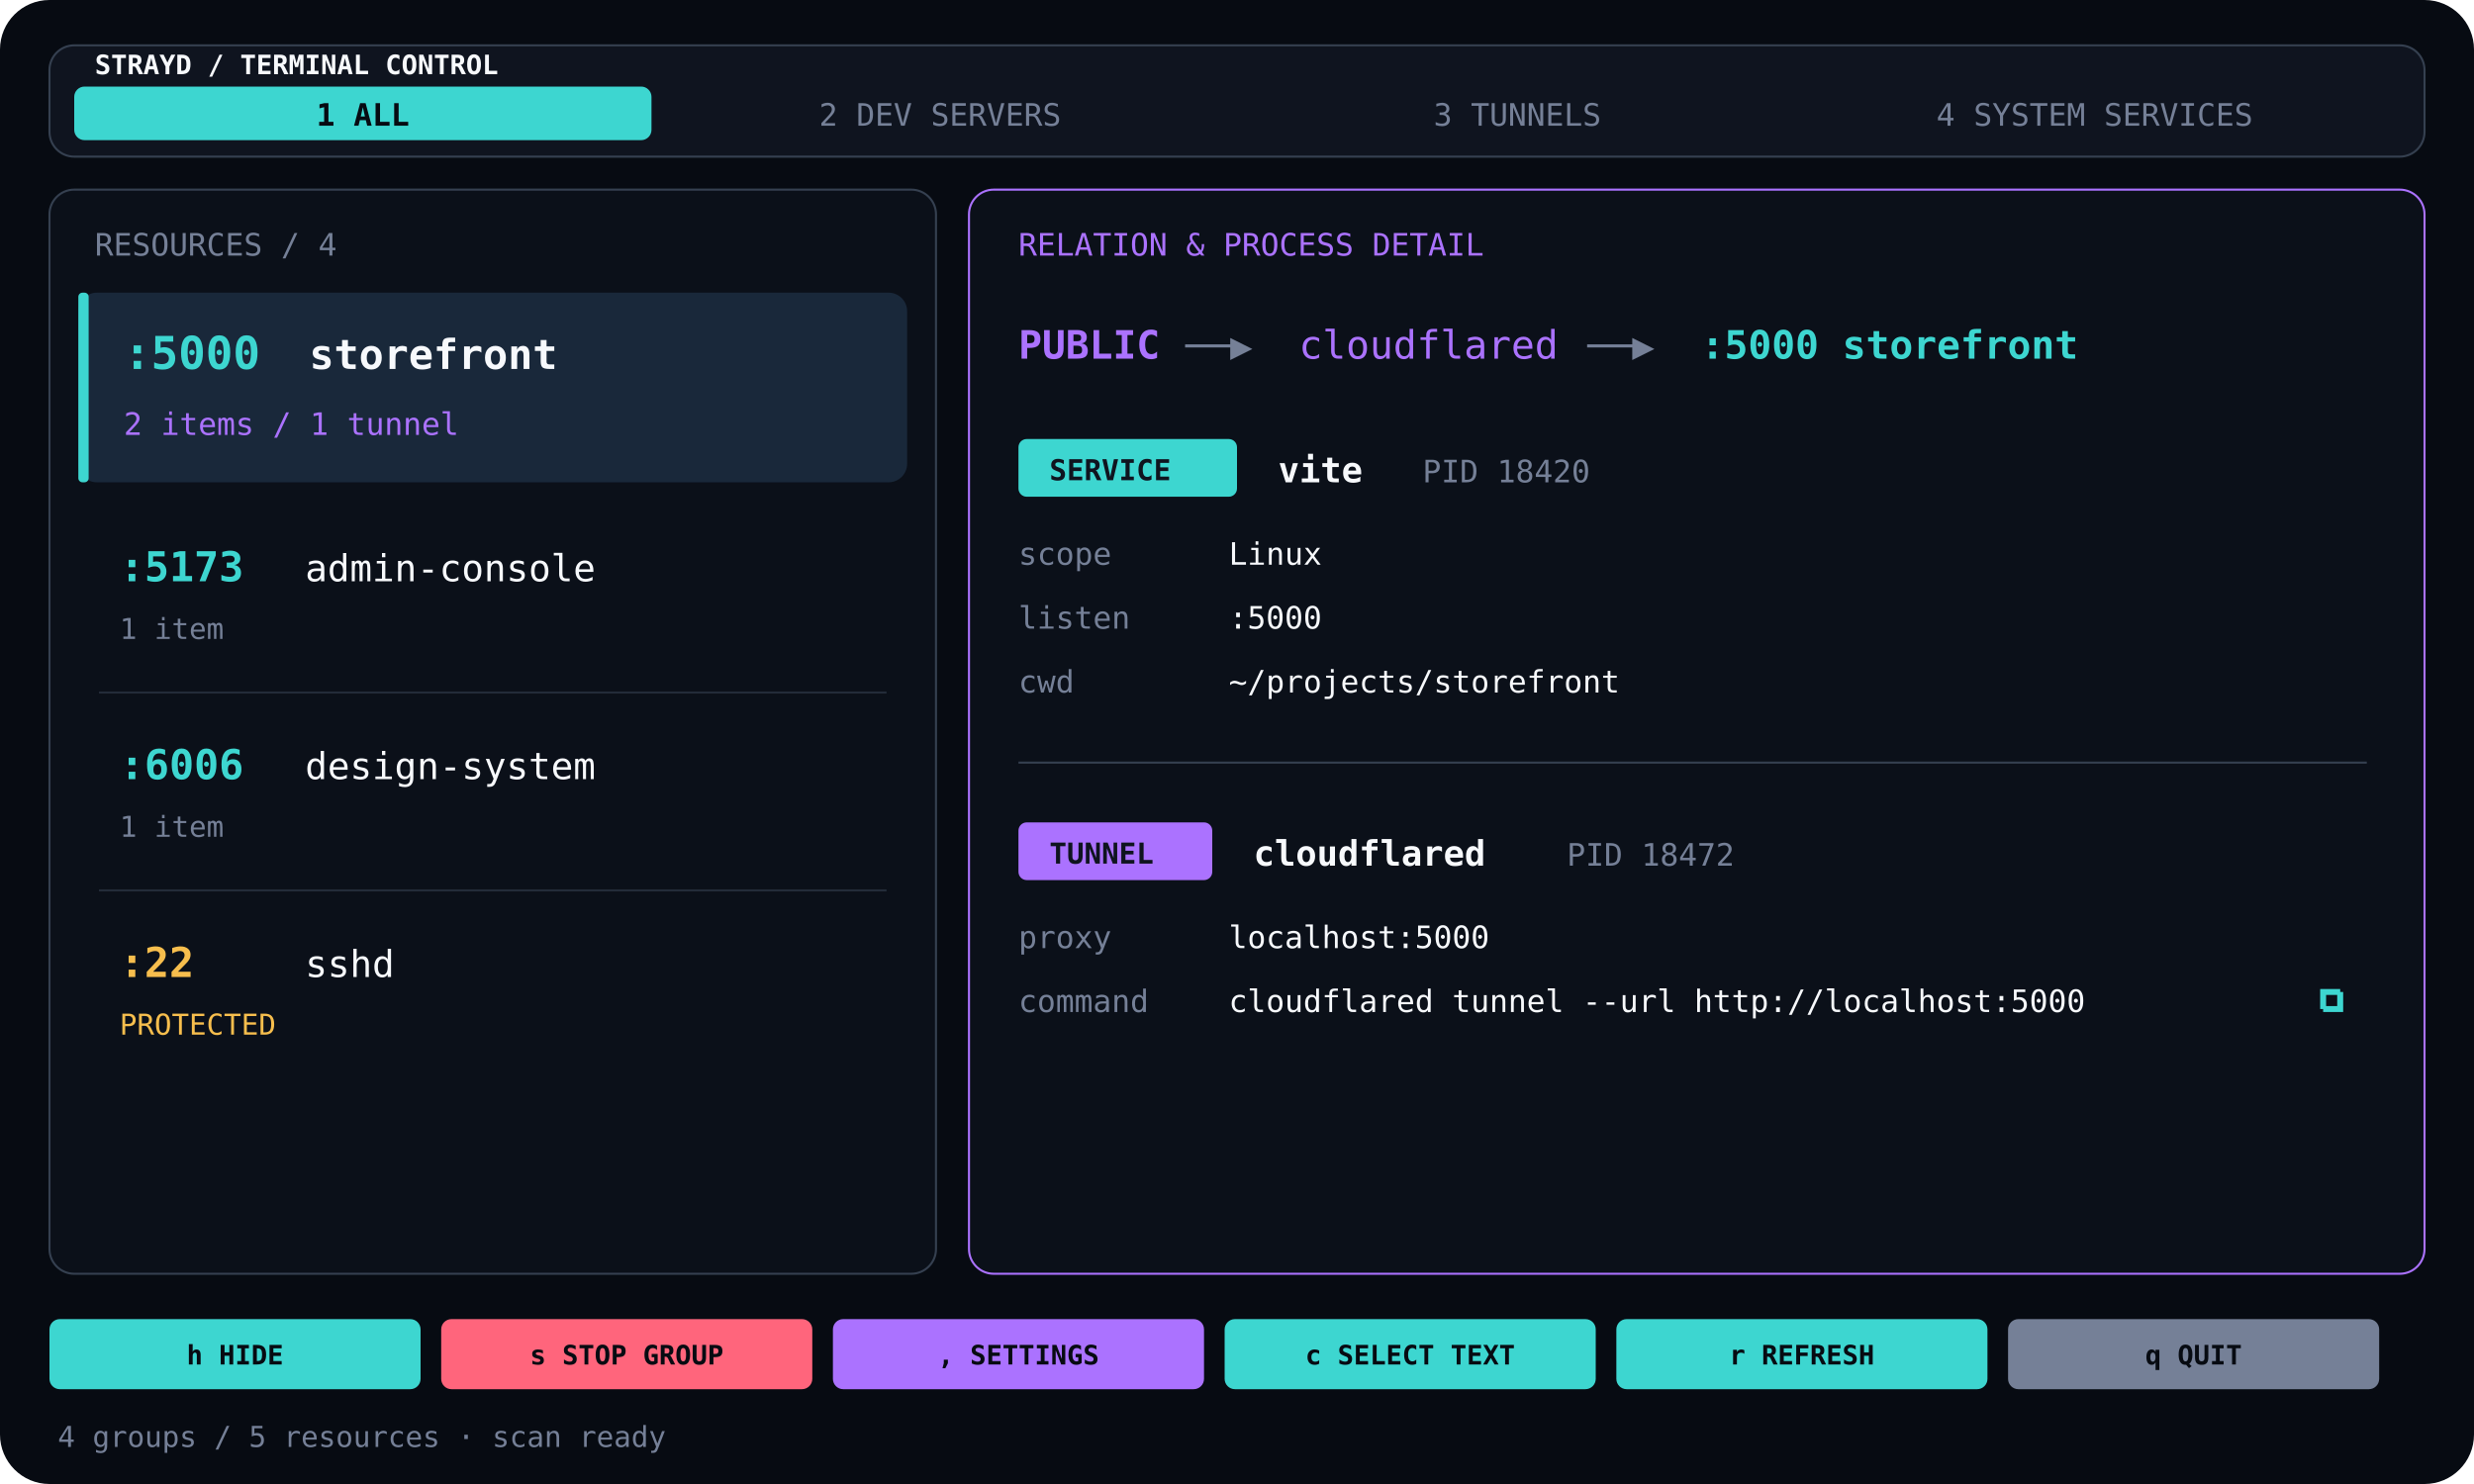
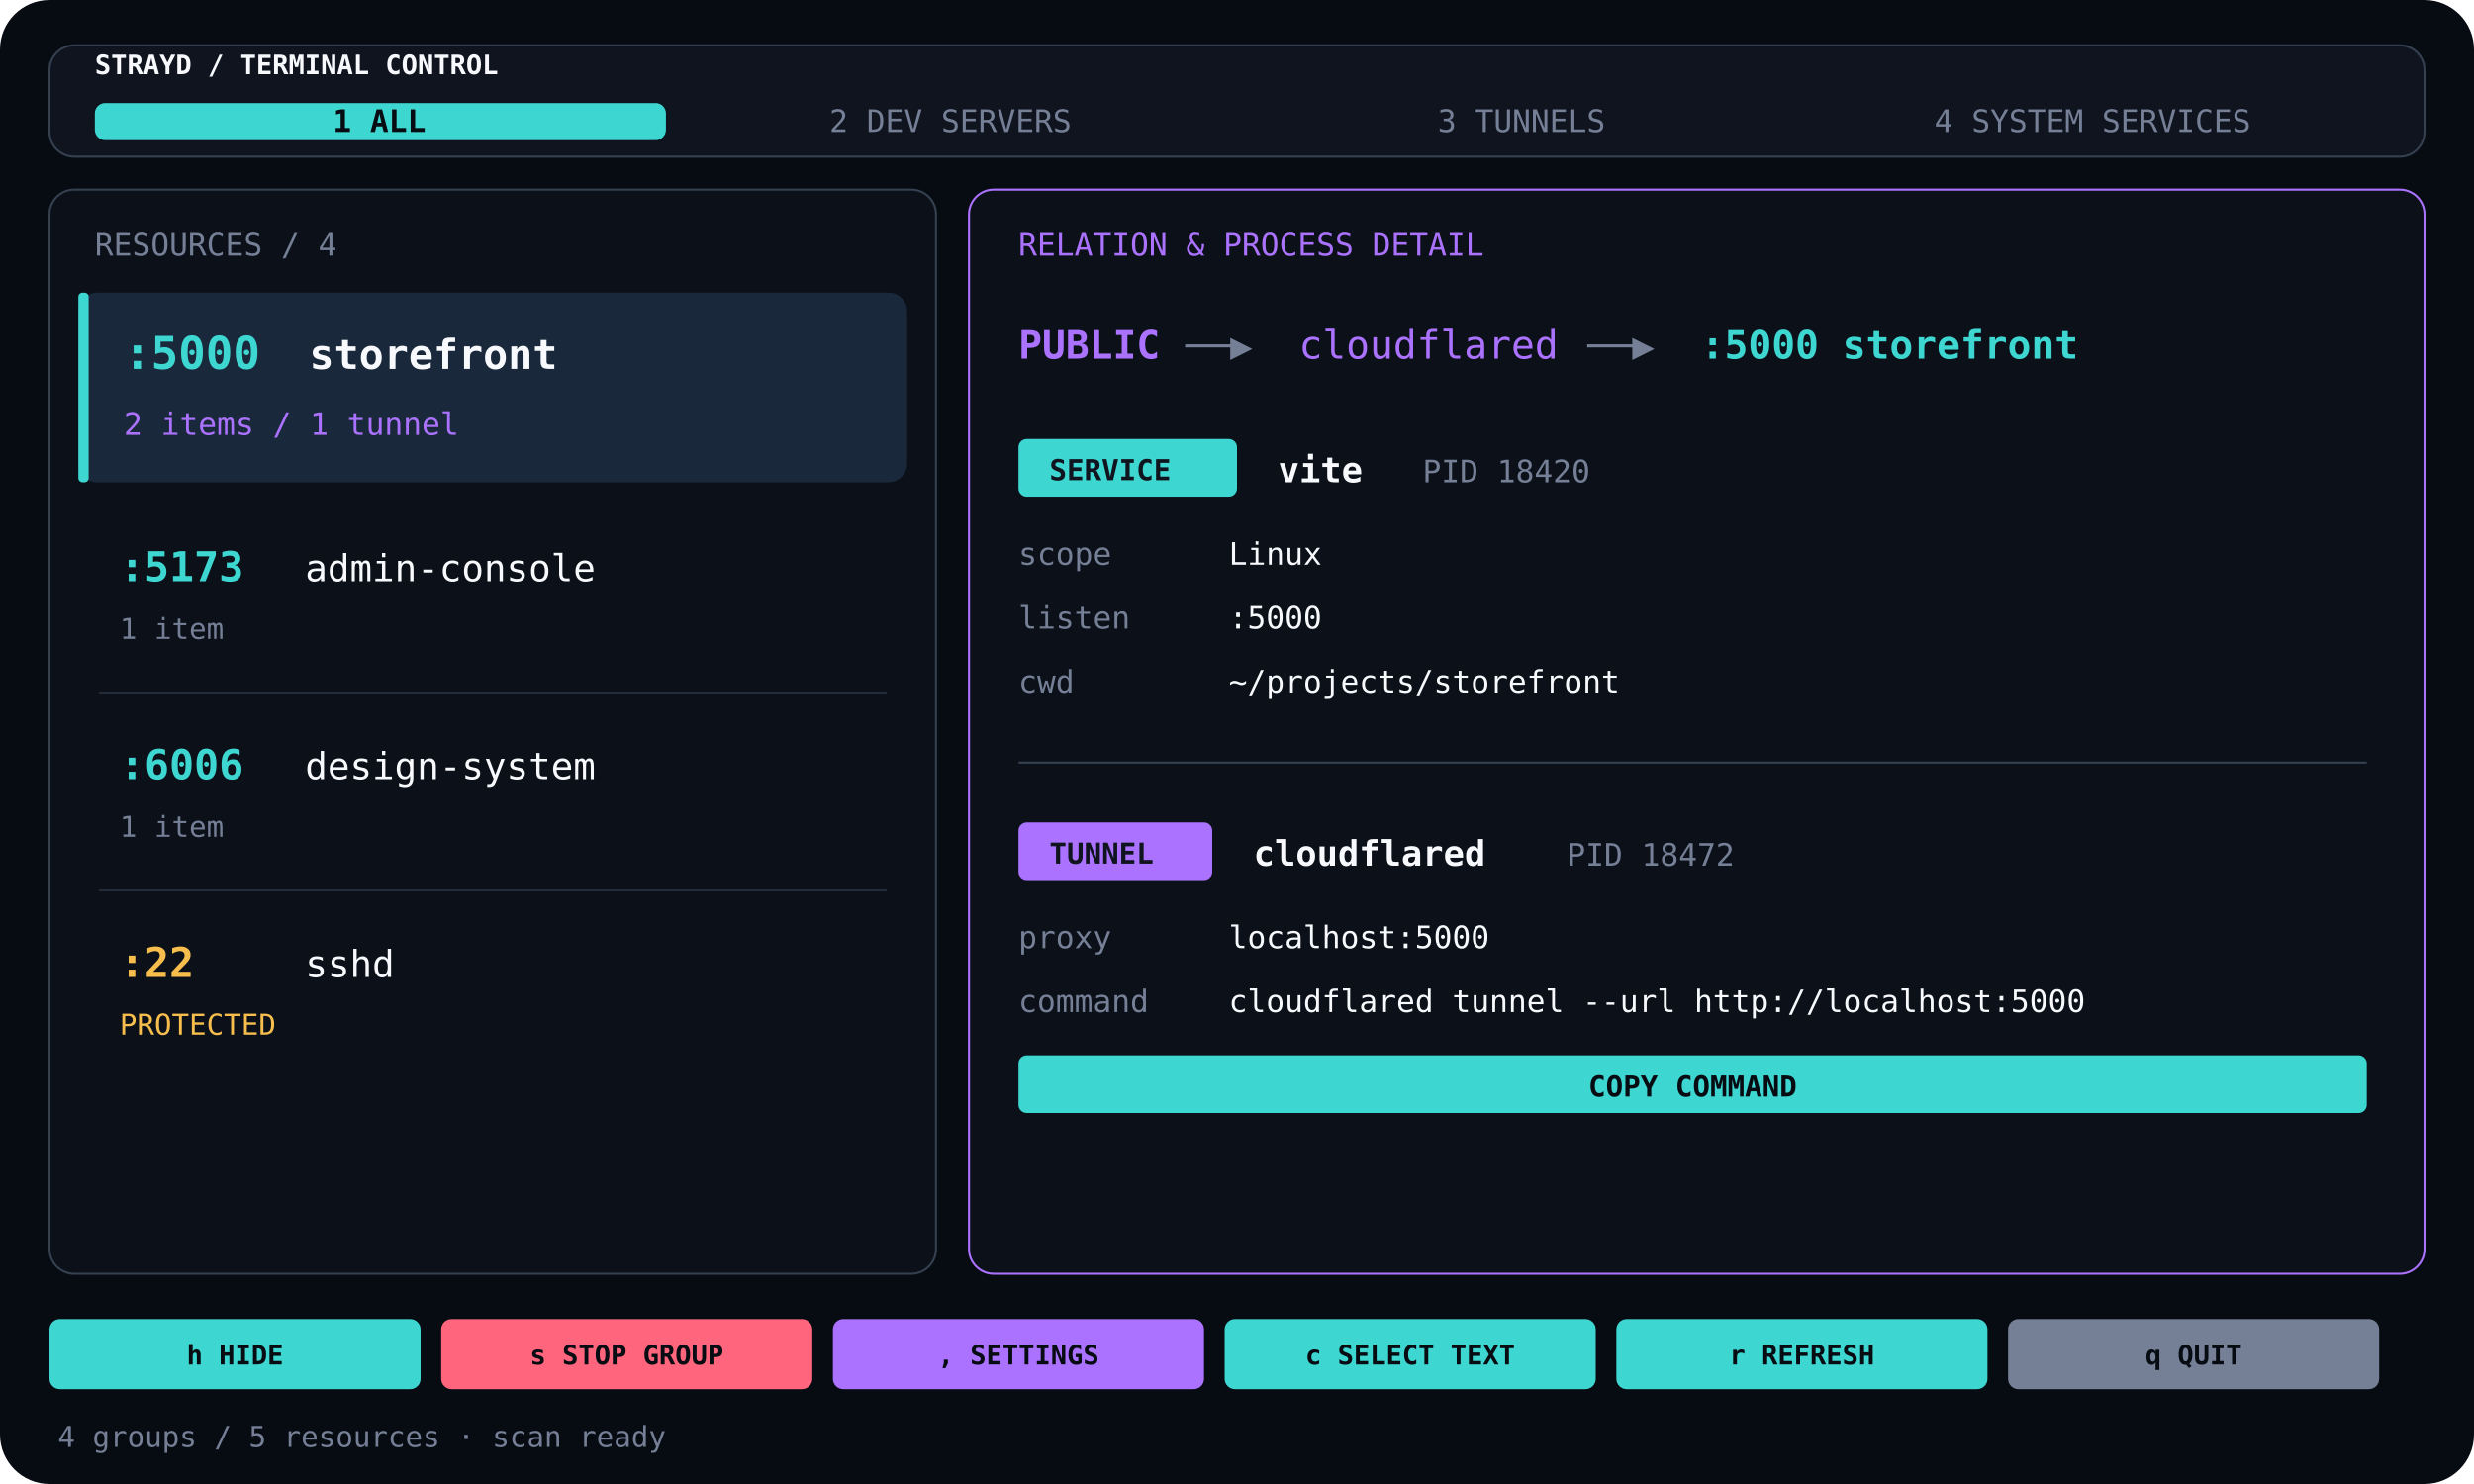
<svg xmlns="http://www.w3.org/2000/svg" width="1200" height="720" viewBox="0 0 1200 720" role="img" aria-labelledby="title desc">
  <rect width="1200" height="720" rx="24" fill="#070b12" />
  <rect x="24" y="22" width="1152" height="54" rx="12" fill="#0f141f" stroke="#354050" />
  <text x="46" y="36" fill="#f7f9fc" font-family="ui-monospace, SFMono-Regular, Menlo, Consolas, monospace" font-size="13" font-weight="700">STRAYD / TERMINAL CONTROL</text>
-   <rect x="36" y="42" width="280" height="26" rx="5" fill="#3dd6d0" />
-   <text x="176" y="61" text-anchor="middle" fill="#070b12" font-family="ui-monospace, SFMono-Regular, Menlo, Consolas, monospace" font-size="15" font-weight="700">1   ALL</text>
-   <text x="456" y="61" text-anchor="middle" fill="#758097" font-family="ui-monospace, SFMono-Regular, Menlo, Consolas, monospace" font-size="15">2   DEV SERVERS</text>
-   <text x="736" y="61" text-anchor="middle" fill="#758097" font-family="ui-monospace, SFMono-Regular, Menlo, Consolas, monospace" font-size="15">3   TUNNELS</text>
-   <text x="1016" y="61" text-anchor="middle" fill="#758097" font-family="ui-monospace, SFMono-Regular, Menlo, Consolas, monospace" font-size="15">4   SYSTEM SERVICES</text>
+   <rect x="46" y="50" width="277" height="18" rx="5" fill="#3dd6d0" />
+   <text x="184" y="64" text-anchor="middle" fill="#070b12" font-family="ui-monospace, SFMono-Regular, Menlo, Consolas, monospace" font-size="15" font-weight="700">1   ALL</text>
+   <text x="461" y="64" text-anchor="middle" fill="#758097" font-family="ui-monospace, SFMono-Regular, Menlo, Consolas, monospace" font-size="15">2   DEV SERVERS</text>
+   <text x="738" y="64" text-anchor="middle" fill="#758097" font-family="ui-monospace, SFMono-Regular, Menlo, Consolas, monospace" font-size="15">3   TUNNELS</text>
+   <text x="1015" y="64" text-anchor="middle" fill="#758097" font-family="ui-monospace, SFMono-Regular, Menlo, Consolas, monospace" font-size="15">4   SYSTEM SERVICES</text>
  <rect x="24" y="92" width="430" height="526" rx="12" fill="#0b1019" stroke="#354050" />
  <text x="46" y="124" fill="#758097" font-family="ui-monospace, SFMono-Regular, Menlo, Consolas, monospace" font-size="15">RESOURCES / 4</text>
  <rect x="38" y="142" width="402" height="92" rx="9" fill="#19283a" />
  <rect x="38" y="142" width="5" height="92" rx="2" fill="#3dd6d0" />
  <text x="60" y="179" fill="#3dd6d0" font-family="ui-monospace, SFMono-Regular, Menlo, Consolas, monospace" font-size="22" font-weight="700">:5000</text>
  <text x="150" y="179" fill="#f7f9fc" font-family="ui-monospace, SFMono-Regular, Menlo, Consolas, monospace" font-size="20" font-weight="700">storefront</text>
  <text x="60" y="211" fill="#ab72ff" font-family="ui-monospace, SFMono-Regular, Menlo, Consolas, monospace" font-size="15">2 items / 1 tunnel</text>
  <text x="58" y="282" fill="#3dd6d0" font-family="ui-monospace, SFMono-Regular, Menlo, Consolas, monospace" font-size="20" font-weight="700">:5173</text>
  <text x="148" y="282" fill="#f7f9fc" font-family="ui-monospace, SFMono-Regular, Menlo, Consolas, monospace" font-size="18">admin-console</text>
  <text x="58" y="310" fill="#758097" font-family="ui-monospace, SFMono-Regular, Menlo, Consolas, monospace" font-size="14">1 item</text>
  <line x1="48" y1="336" x2="430" y2="336" stroke="#232c39" />
  <text x="58" y="378" fill="#3dd6d0" font-family="ui-monospace, SFMono-Regular, Menlo, Consolas, monospace" font-size="20" font-weight="700">:6006</text>
  <text x="148" y="378" fill="#f7f9fc" font-family="ui-monospace, SFMono-Regular, Menlo, Consolas, monospace" font-size="18">design-system</text>
  <text x="58" y="406" fill="#758097" font-family="ui-monospace, SFMono-Regular, Menlo, Consolas, monospace" font-size="14">1 item</text>
  <line x1="48" y1="432" x2="430" y2="432" stroke="#232c39" />
  <text x="58" y="474" fill="#f7be4d" font-family="ui-monospace, SFMono-Regular, Menlo, Consolas, monospace" font-size="20" font-weight="700">:22</text>
  <text x="148" y="474" fill="#f7f9fc" font-family="ui-monospace, SFMono-Regular, Menlo, Consolas, monospace" font-size="18">sshd</text>
  <text x="58" y="502" fill="#f7be4d" font-family="ui-monospace, SFMono-Regular, Menlo, Consolas, monospace" font-size="14">PROTECTED</text>
  <rect x="470" y="92" width="706" height="526" rx="12" fill="#0b1019" stroke="#ab72ff" />
  <text x="494" y="124" fill="#ab72ff" font-family="ui-monospace, SFMono-Regular, Menlo, Consolas, monospace" font-size="15">RELATION &amp; PROCESS DETAIL</text>
  <text x="494" y="174" fill="#ab72ff" font-family="ui-monospace, SFMono-Regular, Menlo, Consolas, monospace" font-size="19" font-weight="700">PUBLIC</text>
  <text x="575" y="174" fill="#758097" font-family="ui-monospace, SFMono-Regular, Menlo, Consolas, monospace" font-size="18">──▶</text>
  <text x="630" y="174" fill="#ab72ff" font-family="ui-monospace, SFMono-Regular, Menlo, Consolas, monospace" font-size="19">cloudflared</text>
  <text x="770" y="174" fill="#758097" font-family="ui-monospace, SFMono-Regular, Menlo, Consolas, monospace" font-size="18">──▶</text>
  <text x="825" y="174" fill="#3dd6d0" font-family="ui-monospace, SFMono-Regular, Menlo, Consolas, monospace" font-size="19" font-weight="700">:5000 storefront</text>
  <rect x="494" y="213" width="106" height="28" rx="4" fill="#3dd6d0" />
  <text x="509" y="233" fill="#0f141f" font-family="ui-monospace, SFMono-Regular, Menlo, Consolas, monospace" font-size="14" font-weight="700">SERVICE</text>
  <text x="620" y="234" fill="#f7f9fc" font-family="ui-monospace, SFMono-Regular, Menlo, Consolas, monospace" font-size="17" font-weight="700">vite</text>
  <text x="690" y="234" fill="#758097" font-family="ui-monospace, SFMono-Regular, Menlo, Consolas, monospace" font-size="15">PID 18420</text>
  <text x="494" y="274" fill="#758097" font-family="ui-monospace, SFMono-Regular, Menlo, Consolas, monospace" font-size="15">scope</text>
  <text x="596" y="274" fill="#f7f9fc" font-family="ui-monospace, SFMono-Regular, Menlo, Consolas, monospace" font-size="15">Linux</text>
  <text x="494" y="305" fill="#758097" font-family="ui-monospace, SFMono-Regular, Menlo, Consolas, monospace" font-size="15">listen</text>
  <text x="596" y="305" fill="#f7f9fc" font-family="ui-monospace, SFMono-Regular, Menlo, Consolas, monospace" font-size="15">:5000</text>
  <text x="494" y="336" fill="#758097" font-family="ui-monospace, SFMono-Regular, Menlo, Consolas, monospace" font-size="15">cwd</text>
  <text x="596" y="336" fill="#f7f9fc" font-family="ui-monospace, SFMono-Regular, Menlo, Consolas, monospace" font-size="15">~/projects/storefront</text>
  <line x1="494" y1="370" x2="1148" y2="370" stroke="#354050" />
  <rect x="494" y="399" width="94" height="28" rx="4" fill="#ab72ff" />
  <text x="509" y="419" fill="#0f141f" font-family="ui-monospace, SFMono-Regular, Menlo, Consolas, monospace" font-size="14" font-weight="700">TUNNEL</text>
  <text x="608" y="420" fill="#f7f9fc" font-family="ui-monospace, SFMono-Regular, Menlo, Consolas, monospace" font-size="17" font-weight="700">cloudflared</text>
  <text x="760" y="420" fill="#758097" font-family="ui-monospace, SFMono-Regular, Menlo, Consolas, monospace" font-size="15">PID 18472</text>
  <text x="494" y="460" fill="#758097" font-family="ui-monospace, SFMono-Regular, Menlo, Consolas, monospace" font-size="15">proxy</text>
  <text x="596" y="460" fill="#f7f9fc" font-family="ui-monospace, SFMono-Regular, Menlo, Consolas, monospace" font-size="15">localhost:5000</text>
  <text x="494" y="491" fill="#758097" font-family="ui-monospace, SFMono-Regular, Menlo, Consolas, monospace" font-size="15">command</text>
  <text x="596" y="491" fill="#f7f9fc" font-family="ui-monospace, SFMono-Regular, Menlo, Consolas, monospace" font-size="15">cloudflared tunnel --url http://localhost:5000</text>
-   <text x="1136" y="491" text-anchor="end" fill="#3dd6d0" font-family="ui-monospace, SFMono-Regular, Menlo, Consolas, monospace" font-size="18" font-weight="700">⧉</text>
+   <rect x="494" y="512" width="654" height="28" rx="4" fill="#3dd6d0" />
+   <text x="821" y="532" text-anchor="middle" fill="#070b12" font-family="ui-monospace, SFMono-Regular, Menlo, Consolas, monospace" font-size="14" font-weight="700">COPY COMMAND</text>
  <rect x="24" y="640" width="180" height="34" rx="5" fill="#3dd6d0" />
  <text x="114" y="662" text-anchor="middle" fill="#070b12" font-family="ui-monospace, SFMono-Regular, Menlo, Consolas, monospace" font-size="13" font-weight="700">h   HIDE</text>
  <rect x="214" y="640" width="180" height="34" rx="5" fill="#ff657c" />
  <text x="304" y="662" text-anchor="middle" fill="#070b12" font-family="ui-monospace, SFMono-Regular, Menlo, Consolas, monospace" font-size="13" font-weight="700">s   STOP GROUP</text>
  <rect x="404" y="640" width="180" height="34" rx="5" fill="#ab72ff" />
  <text x="494" y="662" text-anchor="middle" fill="#070b12" font-family="ui-monospace, SFMono-Regular, Menlo, Consolas, monospace" font-size="13" font-weight="700">,   SETTINGS</text>
  <rect x="594" y="640" width="180" height="34" rx="5" fill="#3dd6d0" />
  <text x="684" y="662" text-anchor="middle" fill="#070b12" font-family="ui-monospace, SFMono-Regular, Menlo, Consolas, monospace" font-size="13" font-weight="700">c   SELECT TEXT</text>
  <rect x="784" y="640" width="180" height="34" rx="5" fill="#3dd6d0" />
  <text x="874" y="662" text-anchor="middle" fill="#070b12" font-family="ui-monospace, SFMono-Regular, Menlo, Consolas, monospace" font-size="13" font-weight="700">r   REFRESH</text>
  <rect x="974" y="640" width="180" height="34" rx="5" fill="#758097" />
  <text x="1064" y="662" text-anchor="middle" fill="#070b12" font-family="ui-monospace, SFMono-Regular, Menlo, Consolas, monospace" font-size="13" font-weight="700">q   QUIT</text>
  <text x="28" y="702" fill="#758097" font-family="ui-monospace, SFMono-Regular, Menlo, Consolas, monospace" font-size="14">4 groups / 5 resources · scan ready</text>
</svg>
